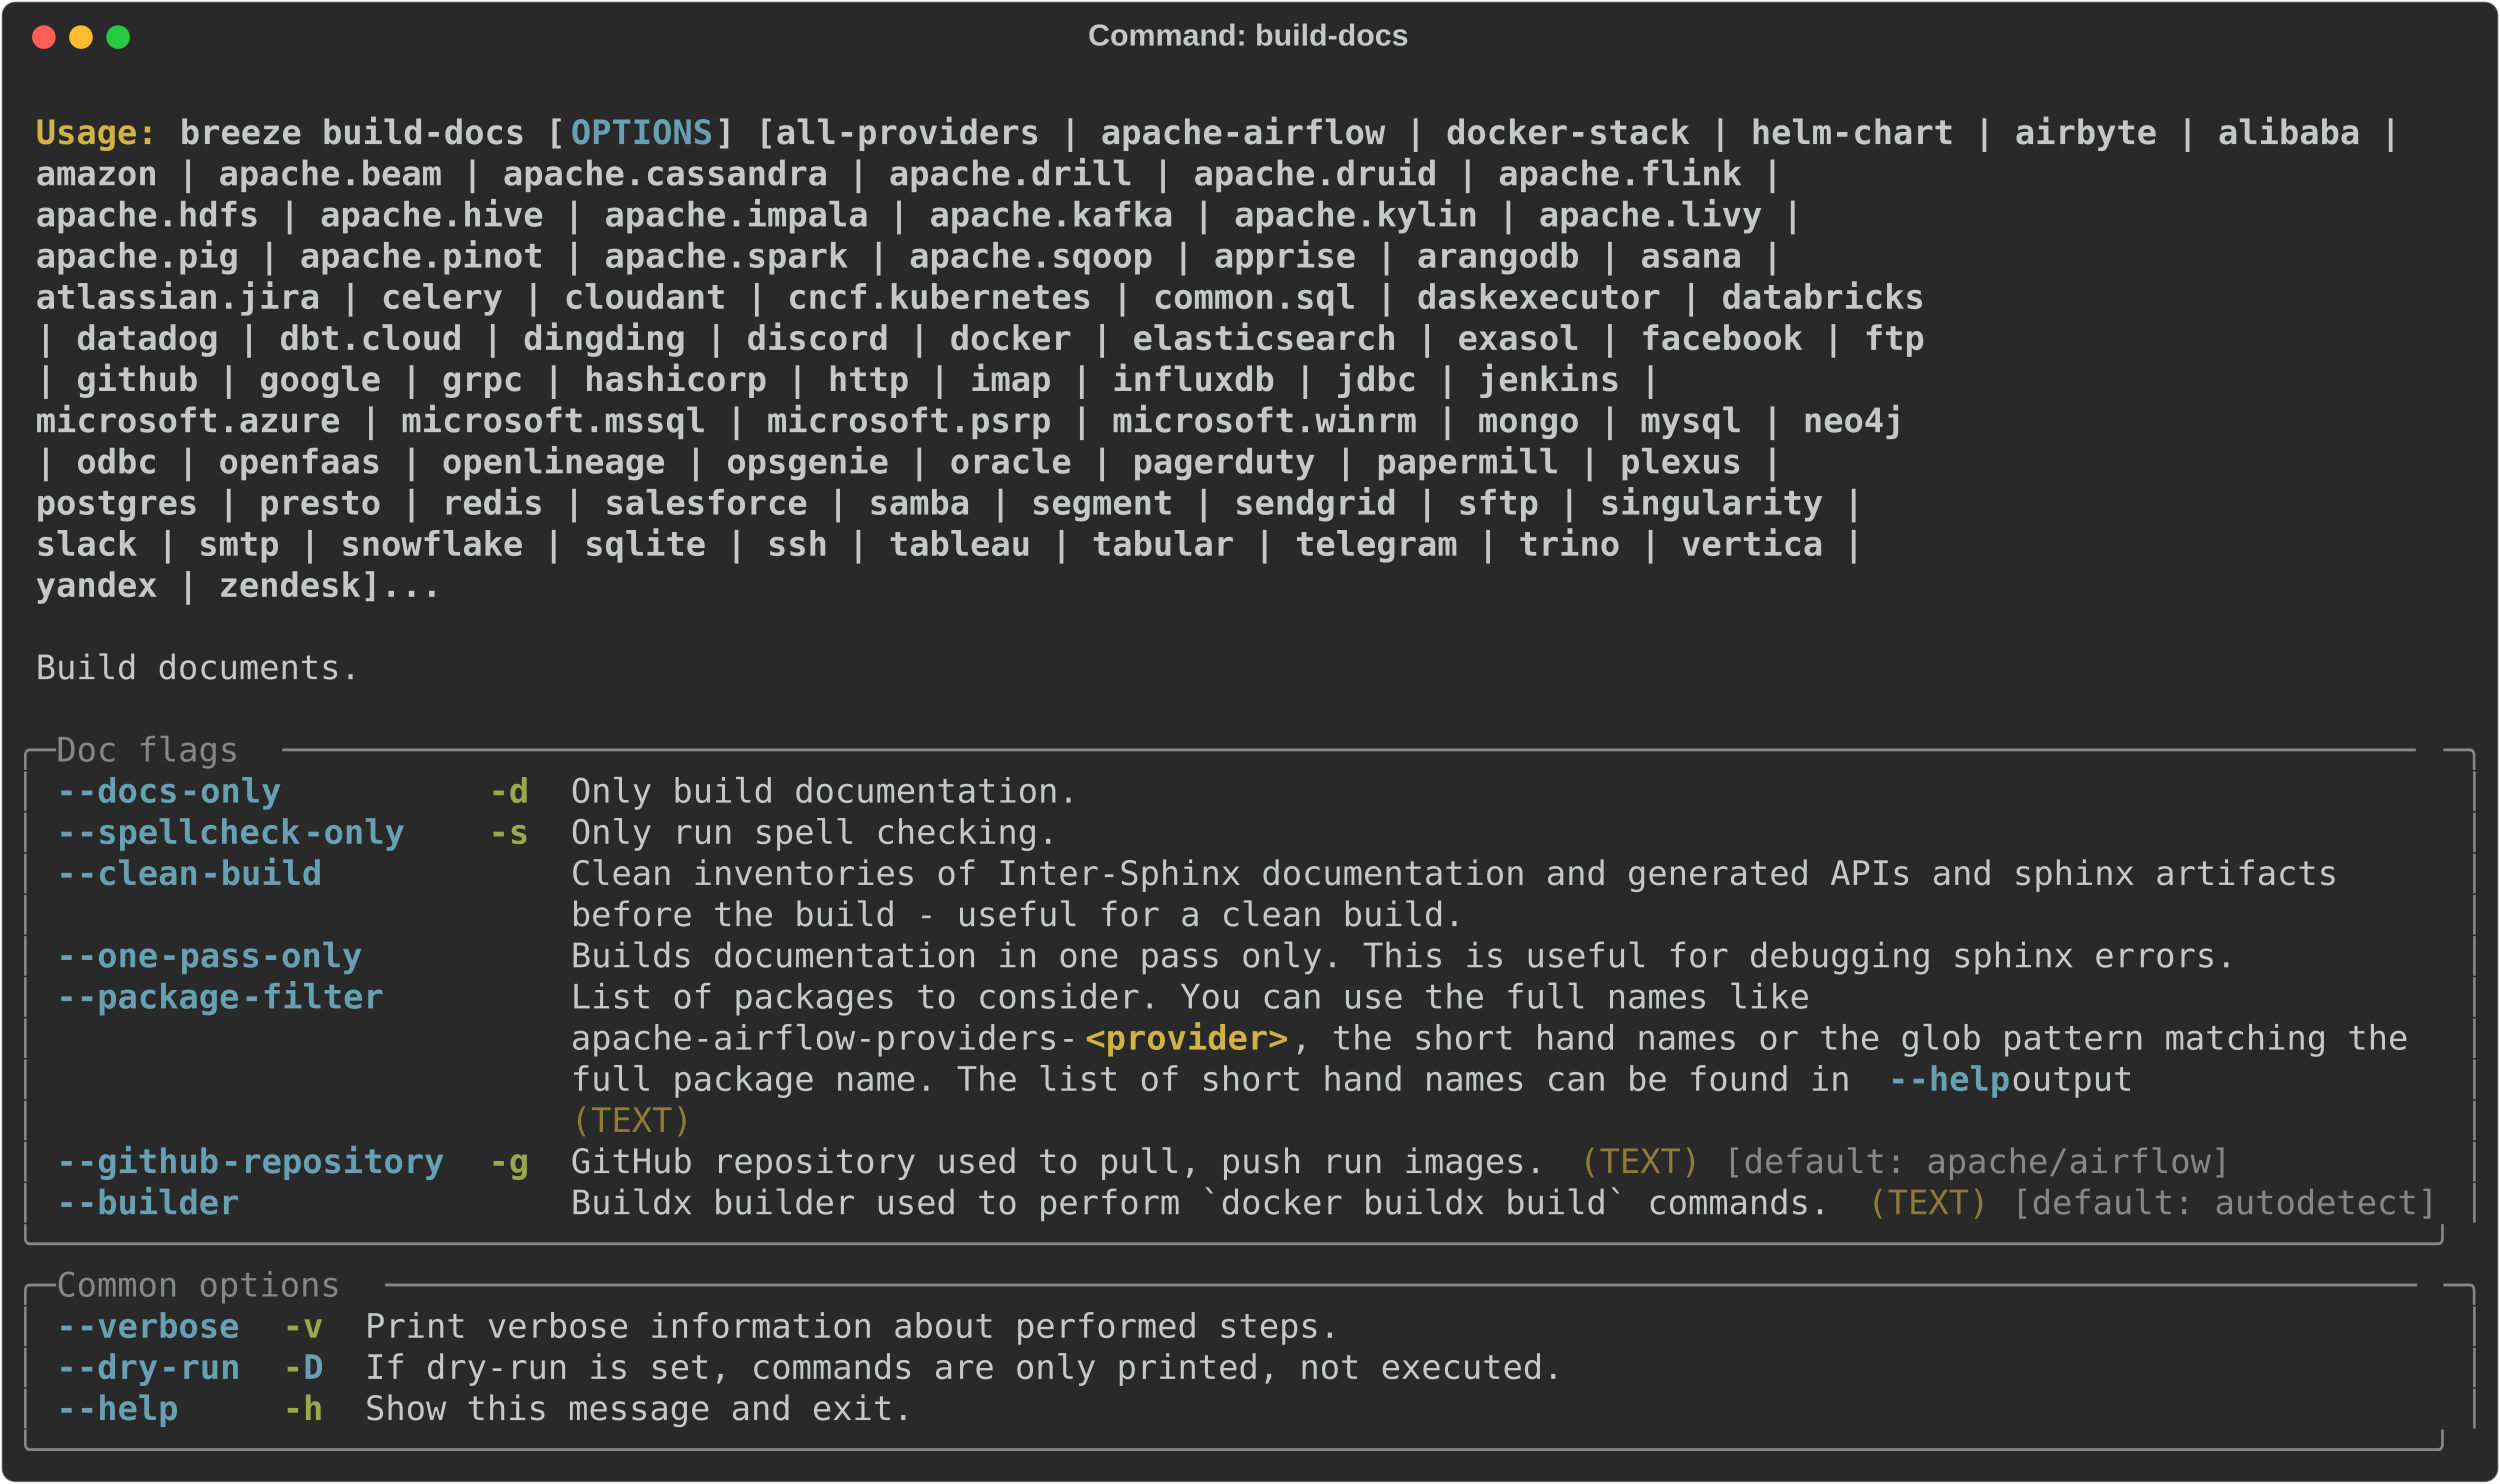
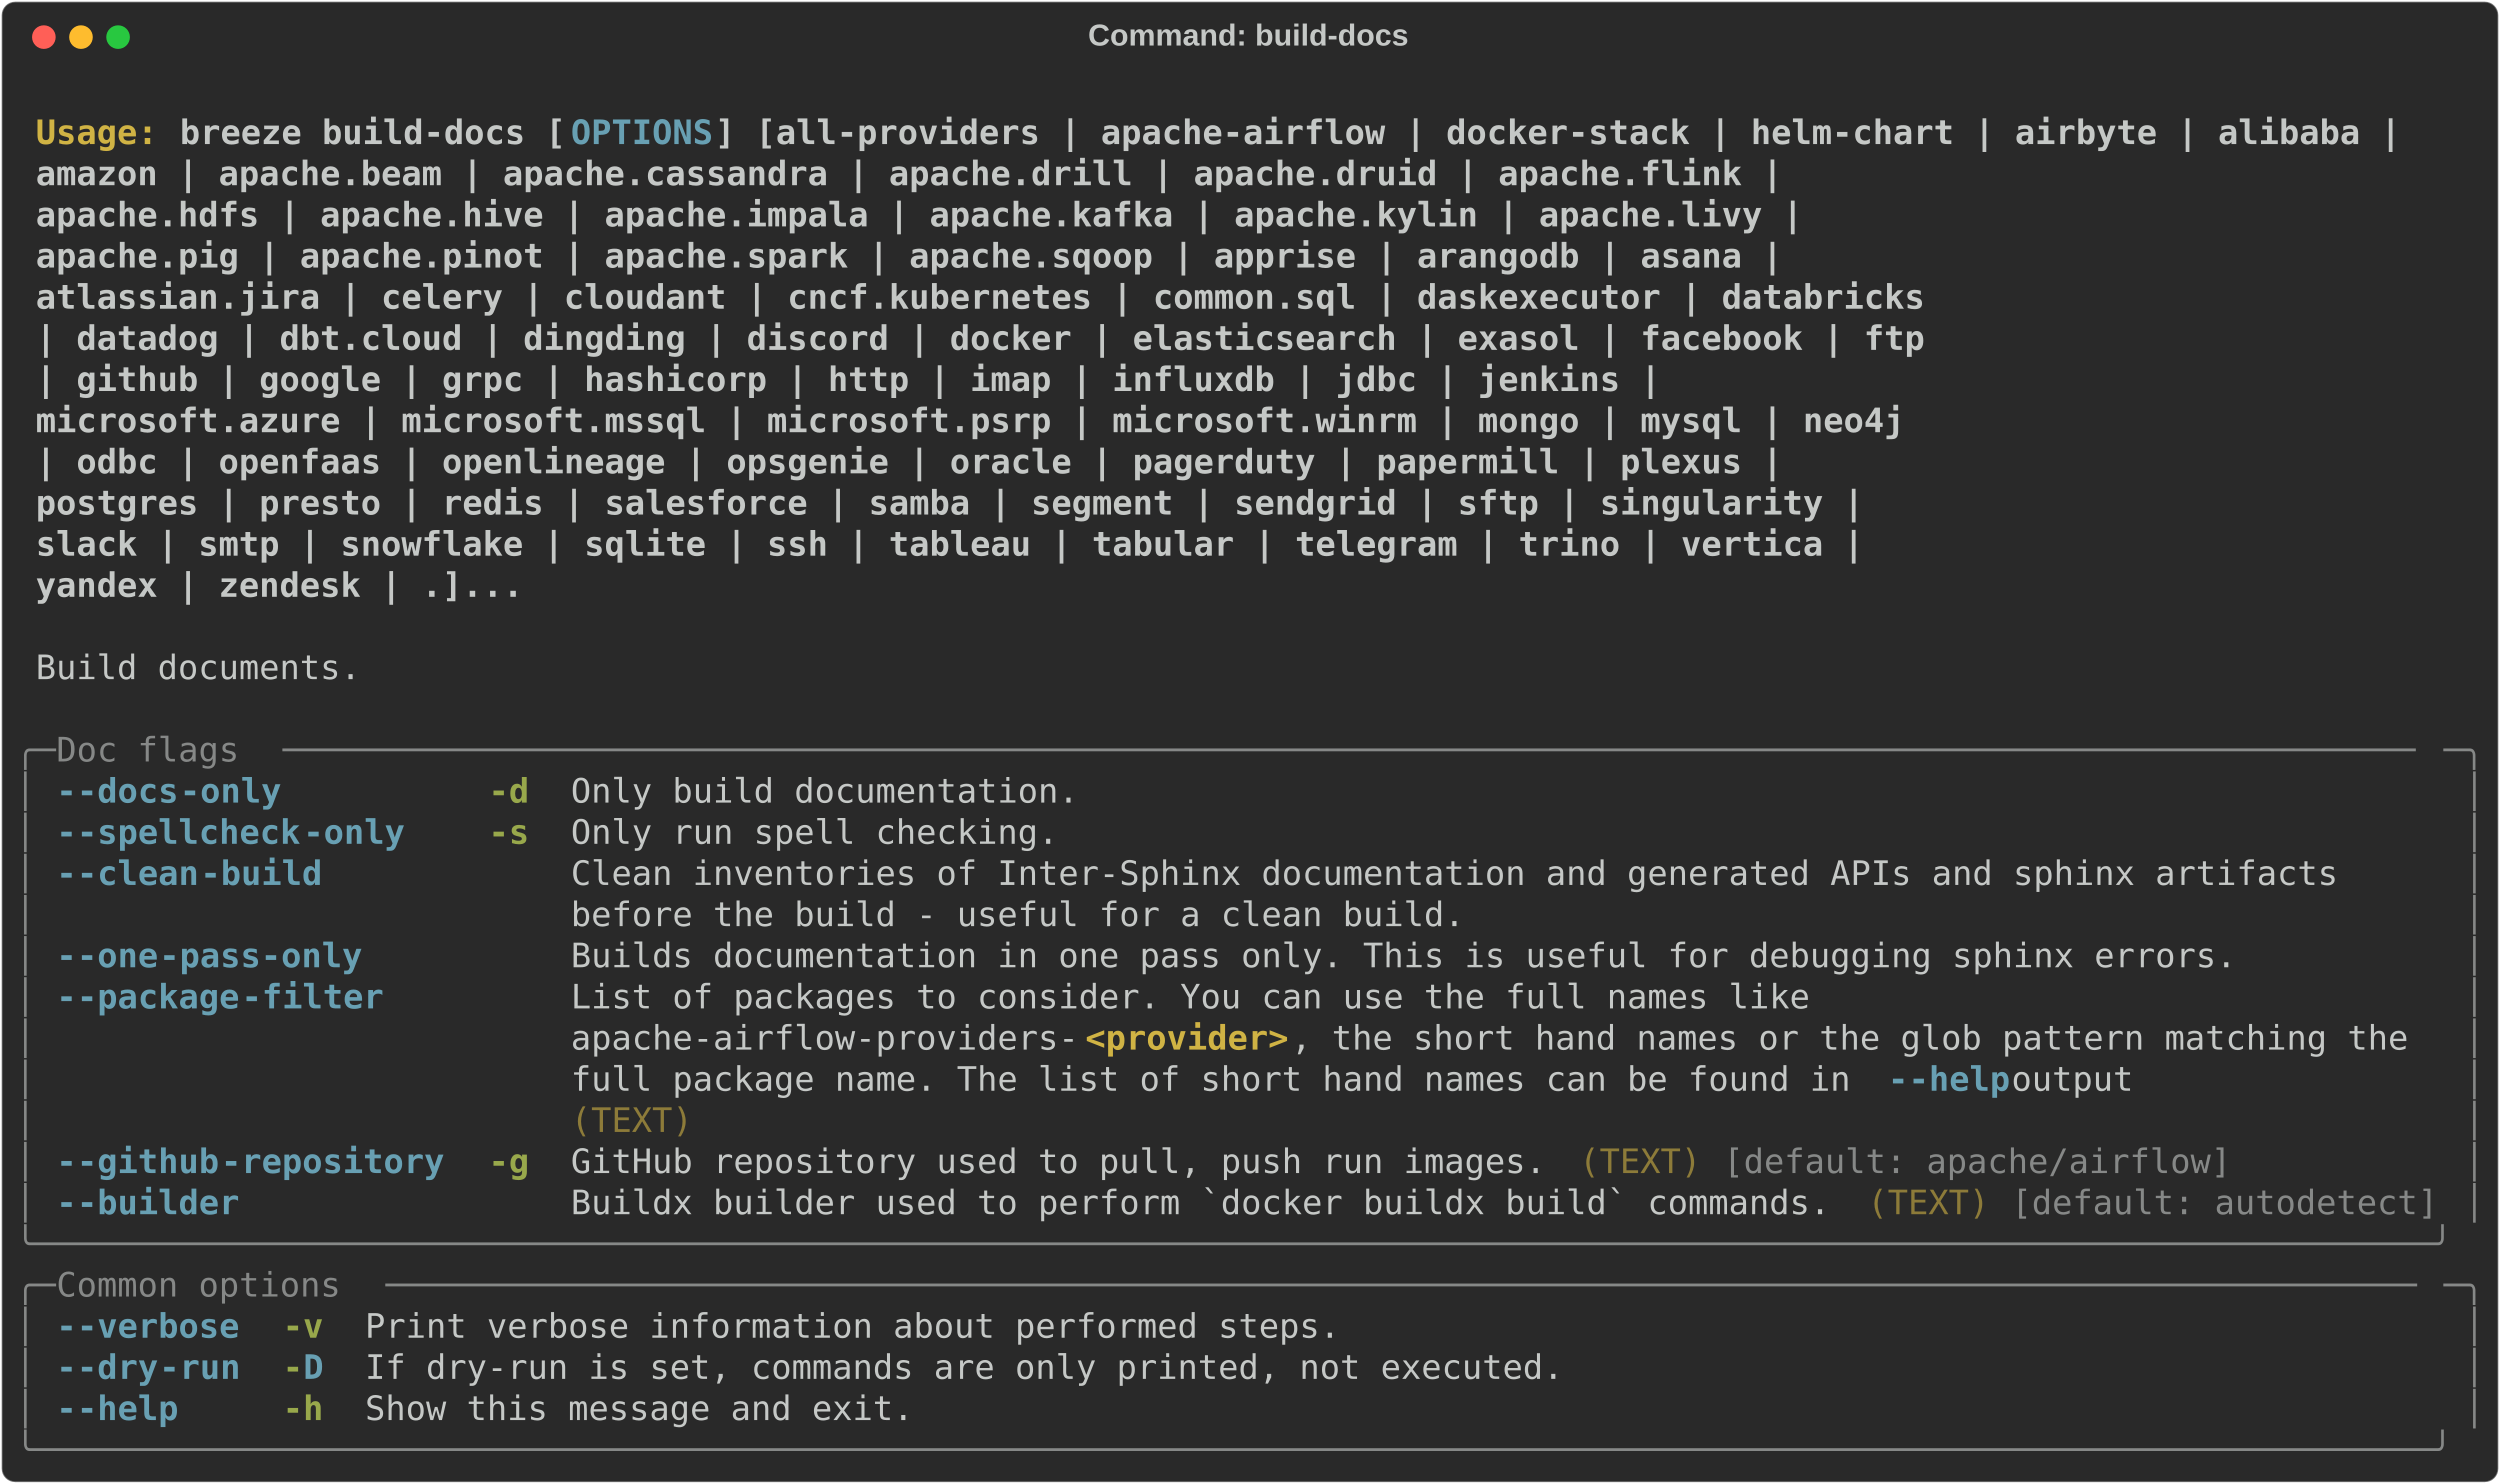
<svg xmlns="http://www.w3.org/2000/svg" class="rich-terminal" viewBox="0 0 1482 879.6">
  <style>

    @font-face {
        font-family: "Fira Code";
        src: local("FiraCode-Regular"),
                url("https://cdnjs.cloudflare.com/ajax/libs/firacode/6.2.0/woff2/FiraCode-Regular.woff2") format("woff2"),
                url("https://cdnjs.cloudflare.com/ajax/libs/firacode/6.2.0/woff/FiraCode-Regular.woff") format("woff");
        font-style: normal;
        font-weight: 400;
    }
    @font-face {
        font-family: "Fira Code";
        src: local("FiraCode-Bold"),
                url("https://cdnjs.cloudflare.com/ajax/libs/firacode/6.2.0/woff2/FiraCode-Bold.woff2") format("woff2"),
                url("https://cdnjs.cloudflare.com/ajax/libs/firacode/6.2.0/woff/FiraCode-Bold.woff") format("woff");
        font-style: bold;
        font-weight: 700;
    }

    .breeze-build-docs-matrix {
        font-family: Fira Code, monospace;
        font-size: 20px;
        line-height: 24.4px;
        font-variant-east-asian: full-width;
    }

    .breeze-build-docs-title {
        font-size: 18px;
        font-weight: bold;
        font-family: arial;
    }

    .breeze-build-docs-r1 { fill: #c5c8c6;font-weight: bold }
.breeze-build-docs-r2 { fill: #c5c8c6 }
.breeze-build-docs-r3 { fill: #d0b344;font-weight: bold }
.breeze-build-docs-r4 { fill: #68a0b3;font-weight: bold }
.breeze-build-docs-r5 { fill: #868887 }
.breeze-build-docs-r6 { fill: #98a84b;font-weight: bold }
.breeze-build-docs-r7 { fill: #8d7b39 }
    </style>
  <defs>
    <clipPath id="breeze-build-docs-clip-terminal">
      <rect x="0" y="0" width="1463.0" height="828.6" />
    </clipPath>
    <clipPath id="breeze-build-docs-line-0">
      <rect x="0" y="1.5" width="1464" height="24.65" />
    </clipPath>
    <clipPath id="breeze-build-docs-line-1">
      <rect x="0" y="25.9" width="1464" height="24.65" />
    </clipPath>
    <clipPath id="breeze-build-docs-line-2">
      <rect x="0" y="50.3" width="1464" height="24.65" />
    </clipPath>
    <clipPath id="breeze-build-docs-line-3">
      <rect x="0" y="74.7" width="1464" height="24.65" />
    </clipPath>
    <clipPath id="breeze-build-docs-line-4">
      <rect x="0" y="99.1" width="1464" height="24.65" />
    </clipPath>
    <clipPath id="breeze-build-docs-line-5">
      <rect x="0" y="123.5" width="1464" height="24.65" />
    </clipPath>
    <clipPath id="breeze-build-docs-line-6">
      <rect x="0" y="147.9" width="1464" height="24.65" />
    </clipPath>
    <clipPath id="breeze-build-docs-line-7">
      <rect x="0" y="172.3" width="1464" height="24.65" />
    </clipPath>
    <clipPath id="breeze-build-docs-line-8">
      <rect x="0" y="196.7" width="1464" height="24.65" />
    </clipPath>
    <clipPath id="breeze-build-docs-line-9">
      <rect x="0" y="221.1" width="1464" height="24.65" />
    </clipPath>
    <clipPath id="breeze-build-docs-line-10">
      <rect x="0" y="245.5" width="1464" height="24.65" />
    </clipPath>
    <clipPath id="breeze-build-docs-line-11">
      <rect x="0" y="269.9" width="1464" height="24.65" />
    </clipPath>
    <clipPath id="breeze-build-docs-line-12">
      <rect x="0" y="294.3" width="1464" height="24.65" />
    </clipPath>
    <clipPath id="breeze-build-docs-line-13">
      <rect x="0" y="318.7" width="1464" height="24.65" />
    </clipPath>
    <clipPath id="breeze-build-docs-line-14">
      <rect x="0" y="343.1" width="1464" height="24.65" />
    </clipPath>
    <clipPath id="breeze-build-docs-line-15">
      <rect x="0" y="367.5" width="1464" height="24.65" />
    </clipPath>
    <clipPath id="breeze-build-docs-line-16">
      <rect x="0" y="391.9" width="1464" height="24.65" />
    </clipPath>
    <clipPath id="breeze-build-docs-line-17">
      <rect x="0" y="416.3" width="1464" height="24.65" />
    </clipPath>
    <clipPath id="breeze-build-docs-line-18">
      <rect x="0" y="440.7" width="1464" height="24.65" />
    </clipPath>
    <clipPath id="breeze-build-docs-line-19">
      <rect x="0" y="465.1" width="1464" height="24.65" />
    </clipPath>
    <clipPath id="breeze-build-docs-line-20">
      <rect x="0" y="489.5" width="1464" height="24.65" />
    </clipPath>
    <clipPath id="breeze-build-docs-line-21">
      <rect x="0" y="513.9" width="1464" height="24.65" />
    </clipPath>
    <clipPath id="breeze-build-docs-line-22">
      <rect x="0" y="538.3" width="1464" height="24.65" />
    </clipPath>
    <clipPath id="breeze-build-docs-line-23">
      <rect x="0" y="562.7" width="1464" height="24.65" />
    </clipPath>
    <clipPath id="breeze-build-docs-line-24">
      <rect x="0" y="587.1" width="1464" height="24.65" />
    </clipPath>
    <clipPath id="breeze-build-docs-line-25">
      <rect x="0" y="611.5" width="1464" height="24.65" />
    </clipPath>
    <clipPath id="breeze-build-docs-line-26">
      <rect x="0" y="635.9" width="1464" height="24.65" />
    </clipPath>
    <clipPath id="breeze-build-docs-line-27">
      <rect x="0" y="660.3" width="1464" height="24.65" />
    </clipPath>
    <clipPath id="breeze-build-docs-line-28">
      <rect x="0" y="684.7" width="1464" height="24.65" />
    </clipPath>
    <clipPath id="breeze-build-docs-line-29">
      <rect x="0" y="709.1" width="1464" height="24.65" />
    </clipPath>
    <clipPath id="breeze-build-docs-line-30">
      <rect x="0" y="733.5" width="1464" height="24.65" />
    </clipPath>
    <clipPath id="breeze-build-docs-line-31">
      <rect x="0" y="757.9" width="1464" height="24.65" />
    </clipPath>
    <clipPath id="breeze-build-docs-line-32">
      <rect x="0" y="782.3" width="1464" height="24.65" />
    </clipPath>
  </defs>
  <rect fill="#292929" stroke="rgba(255,255,255,0.35)" stroke-width="1" x="1" y="1" width="1480" height="877.6" rx="8" />
  <text class="breeze-build-docs-title" fill="#c5c8c6" text-anchor="middle" x="740" y="27">Command: build-docs</text>
  <g transform="translate(26,22)">
    <circle cx="0" cy="0" r="7" fill="#ff5f57" />
    <circle cx="22" cy="0" r="7" fill="#febc2e" />
    <circle cx="44" cy="0" r="7" fill="#28c840" />
  </g>
  <g transform="translate(9, 41)" clip-path="url(#breeze-build-docs-clip-terminal)">
    <g class="breeze-build-docs-matrix">
      <text class="breeze-build-docs-r2" x="1464" y="20" textLength="12.2" clip-path="url(#breeze-build-docs-line-0)">
</text>
      <text class="breeze-build-docs-r3" x="12.2" y="44.4" textLength="85.4" clip-path="url(#breeze-build-docs-line-1)">Usage: </text>
      <text class="breeze-build-docs-r1" x="97.6" y="44.4" textLength="231.8" clip-path="url(#breeze-build-docs-line-1)">breeze build-docs [</text>
      <text class="breeze-build-docs-r4" x="329.4" y="44.4" textLength="85.4" clip-path="url(#breeze-build-docs-line-1)">OPTIONS</text>
      <text class="breeze-build-docs-r1" x="414.8" y="44.4" textLength="1012.6" clip-path="url(#breeze-build-docs-line-1)">] [all-providers | apache-airflow | docker-stack | helm-chart | airbyte | alibaba |</text>
      <text class="breeze-build-docs-r2" x="1464" y="44.4" textLength="12.2" clip-path="url(#breeze-build-docs-line-1)">
</text>
      <text class="breeze-build-docs-r1" x="12.2" y="68.8" textLength="1354.2" clip-path="url(#breeze-build-docs-line-2)">                         amazon | apache.beam | apache.cassandra | apache.drill | apache.druid | apache.flink |</text>
      <text class="breeze-build-docs-r2" x="1464" y="68.8" textLength="12.2" clip-path="url(#breeze-build-docs-line-2)">
</text>
      <text class="breeze-build-docs-r1" x="12.2" y="93.2" textLength="1366.4" clip-path="url(#breeze-build-docs-line-3)">                         apache.hdfs | apache.hive | apache.impala | apache.kafka | apache.kylin | apache.livy |</text>
      <text class="breeze-build-docs-r2" x="1464" y="93.2" textLength="12.2" clip-path="url(#breeze-build-docs-line-3)">
</text>
      <text class="breeze-build-docs-r1" x="12.2" y="117.6" textLength="1354.2" clip-path="url(#breeze-build-docs-line-4)">                         apache.pig | apache.pinot | apache.spark | apache.sqoop | apprise | arangodb | asana |</text>
      <text class="breeze-build-docs-r2" x="1464" y="117.6" textLength="12.2" clip-path="url(#breeze-build-docs-line-4)">
</text>
      <text class="breeze-build-docs-r1" x="12.2" y="142" textLength="1439.6" clip-path="url(#breeze-build-docs-line-5)">                         atlassian.jira | celery | cloudant | cncf.kubernetes | common.sql | daskexecutor | databricks</text>
      <text class="breeze-build-docs-r2" x="1464" y="142" textLength="12.2" clip-path="url(#breeze-build-docs-line-5)">
</text>
      <text class="breeze-build-docs-r1" x="12.2" y="166.4" textLength="1439.6" clip-path="url(#breeze-build-docs-line-6)">                         | datadog | dbt.cloud | dingding | discord | docker | elasticsearch | exasol | facebook | ftp</text>
      <text class="breeze-build-docs-r2" x="1464" y="166.4" textLength="12.2" clip-path="url(#breeze-build-docs-line-6)">
</text>
      <text class="breeze-build-docs-r1" x="12.2" y="190.8" textLength="1281" clip-path="url(#breeze-build-docs-line-7)">                         | github | google | grpc | hashicorp | http | imap | influxdb | jdbc | jenkins |</text>
      <text class="breeze-build-docs-r2" x="1464" y="190.8" textLength="12.2" clip-path="url(#breeze-build-docs-line-7)">
</text>
      <text class="breeze-build-docs-r1" x="12.2" y="215.2" textLength="1427.4" clip-path="url(#breeze-build-docs-line-8)">                         microsoft.azure | microsoft.mssql | microsoft.psrp | microsoft.winrm | mongo | mysql | neo4j</text>
      <text class="breeze-build-docs-r2" x="1464" y="215.2" textLength="12.2" clip-path="url(#breeze-build-docs-line-8)">
</text>
      <text class="breeze-build-docs-r1" x="12.2" y="239.6" textLength="1354.2" clip-path="url(#breeze-build-docs-line-9)">                         | odbc | openfaas | openlineage | opsgenie | oracle | pagerduty | papermill | plexus |</text>
      <text class="breeze-build-docs-r2" x="1464" y="239.6" textLength="12.2" clip-path="url(#breeze-build-docs-line-9)">
</text>
      <text class="breeze-build-docs-r1" x="12.2" y="264" textLength="1403" clip-path="url(#breeze-build-docs-line-10)">                         postgres | presto | redis | salesforce | samba | segment | sendgrid | sftp | singularity |</text>
      <text class="breeze-build-docs-r2" x="1464" y="264" textLength="12.2" clip-path="url(#breeze-build-docs-line-10)">
</text>
      <text class="breeze-build-docs-r1" x="12.2" y="288.4" textLength="1403" clip-path="url(#breeze-build-docs-line-11)">                         slack | smtp | snowflake | sqlite | ssh | tableau | tabular | telegram | trino | vertica |</text>
      <text class="breeze-build-docs-r2" x="1464" y="288.4" textLength="12.2" clip-path="url(#breeze-build-docs-line-11)">
</text>
-       <text class="breeze-build-docs-r1" x="12.2" y="312.8" textLength="549" clip-path="url(#breeze-build-docs-line-12)">                         yandex | zendesk]...</text>
+       <text class="breeze-build-docs-r1" x="12.2" y="312.8" textLength="597.8" clip-path="url(#breeze-build-docs-line-12)">                         yandex | zendesk | .]...</text>
      <text class="breeze-build-docs-r2" x="1464" y="312.8" textLength="12.2" clip-path="url(#breeze-build-docs-line-12)">
</text>
      <text class="breeze-build-docs-r2" x="1464" y="337.2" textLength="12.2" clip-path="url(#breeze-build-docs-line-13)">
</text>
      <text class="breeze-build-docs-r2" x="12.2" y="361.6" textLength="195.2" clip-path="url(#breeze-build-docs-line-14)">Build documents.</text>
      <text class="breeze-build-docs-r2" x="1464" y="361.6" textLength="12.2" clip-path="url(#breeze-build-docs-line-14)">
</text>
      <text class="breeze-build-docs-r2" x="1464" y="386" textLength="12.2" clip-path="url(#breeze-build-docs-line-15)">
</text>
      <text class="breeze-build-docs-r5" x="0" y="410.4" textLength="24.4" clip-path="url(#breeze-build-docs-line-16)">╭─</text>
      <text class="breeze-build-docs-r5" x="24.4" y="410.4" textLength="134.2" clip-path="url(#breeze-build-docs-line-16)"> Doc flags </text>
      <text class="breeze-build-docs-r5" x="158.6" y="410.4" textLength="1281" clip-path="url(#breeze-build-docs-line-16)">─────────────────────────────────────────────────────────────────────────────────────────────────────────</text>
      <text class="breeze-build-docs-r5" x="1439.6" y="410.4" textLength="24.4" clip-path="url(#breeze-build-docs-line-16)">─╮</text>
      <text class="breeze-build-docs-r2" x="1464" y="410.4" textLength="12.2" clip-path="url(#breeze-build-docs-line-16)">
</text>
      <text class="breeze-build-docs-r5" x="0" y="434.8" textLength="12.2" clip-path="url(#breeze-build-docs-line-17)">│</text>
      <text class="breeze-build-docs-r4" x="24.4" y="434.8" textLength="12.2" clip-path="url(#breeze-build-docs-line-17)">-</text>
      <text class="breeze-build-docs-r4" x="36.6" y="434.8" textLength="61" clip-path="url(#breeze-build-docs-line-17)">-docs</text>
      <text class="breeze-build-docs-r4" x="97.6" y="434.8" textLength="61" clip-path="url(#breeze-build-docs-line-17)">-only</text>
      <text class="breeze-build-docs-r6" x="280.6" y="434.8" textLength="24.4" clip-path="url(#breeze-build-docs-line-17)">-d</text>
      <text class="breeze-build-docs-r2" x="329.4" y="434.8" textLength="305" clip-path="url(#breeze-build-docs-line-17)">Only build documentation.</text>
      <text class="breeze-build-docs-r5" x="1451.8" y="434.8" textLength="12.2" clip-path="url(#breeze-build-docs-line-17)">│</text>
      <text class="breeze-build-docs-r2" x="1464" y="434.8" textLength="12.2" clip-path="url(#breeze-build-docs-line-17)">
</text>
      <text class="breeze-build-docs-r5" x="0" y="459.2" textLength="12.2" clip-path="url(#breeze-build-docs-line-18)">│</text>
      <text class="breeze-build-docs-r4" x="24.4" y="459.2" textLength="12.2" clip-path="url(#breeze-build-docs-line-18)">-</text>
      <text class="breeze-build-docs-r4" x="36.6" y="459.2" textLength="134.2" clip-path="url(#breeze-build-docs-line-18)">-spellcheck</text>
      <text class="breeze-build-docs-r4" x="170.8" y="459.2" textLength="61" clip-path="url(#breeze-build-docs-line-18)">-only</text>
      <text class="breeze-build-docs-r6" x="280.6" y="459.2" textLength="24.4" clip-path="url(#breeze-build-docs-line-18)">-s</text>
      <text class="breeze-build-docs-r2" x="329.4" y="459.2" textLength="292.8" clip-path="url(#breeze-build-docs-line-18)">Only run spell checking.</text>
      <text class="breeze-build-docs-r5" x="1451.8" y="459.2" textLength="12.2" clip-path="url(#breeze-build-docs-line-18)">│</text>
      <text class="breeze-build-docs-r2" x="1464" y="459.2" textLength="12.2" clip-path="url(#breeze-build-docs-line-18)">
</text>
      <text class="breeze-build-docs-r5" x="0" y="483.6" textLength="12.2" clip-path="url(#breeze-build-docs-line-19)">│</text>
      <text class="breeze-build-docs-r4" x="24.4" y="483.6" textLength="12.2" clip-path="url(#breeze-build-docs-line-19)">-</text>
      <text class="breeze-build-docs-r4" x="36.6" y="483.6" textLength="73.2" clip-path="url(#breeze-build-docs-line-19)">-clean</text>
      <text class="breeze-build-docs-r4" x="109.8" y="483.6" textLength="73.2" clip-path="url(#breeze-build-docs-line-19)">-build</text>
      <text class="breeze-build-docs-r2" x="329.4" y="483.6" textLength="1110.2" clip-path="url(#breeze-build-docs-line-19)">Clean inventories of Inter-Sphinx documentation and generated APIs and sphinx artifacts    </text>
      <text class="breeze-build-docs-r5" x="1451.8" y="483.6" textLength="12.2" clip-path="url(#breeze-build-docs-line-19)">│</text>
      <text class="breeze-build-docs-r2" x="1464" y="483.6" textLength="12.2" clip-path="url(#breeze-build-docs-line-19)">
</text>
      <text class="breeze-build-docs-r5" x="0" y="508" textLength="12.2" clip-path="url(#breeze-build-docs-line-20)">│</text>
      <text class="breeze-build-docs-r2" x="329.4" y="508" textLength="1110.2" clip-path="url(#breeze-build-docs-line-20)">before the build - useful for a clean build.                                               </text>
      <text class="breeze-build-docs-r5" x="1451.8" y="508" textLength="12.2" clip-path="url(#breeze-build-docs-line-20)">│</text>
      <text class="breeze-build-docs-r2" x="1464" y="508" textLength="12.2" clip-path="url(#breeze-build-docs-line-20)">
</text>
      <text class="breeze-build-docs-r5" x="0" y="532.4" textLength="12.2" clip-path="url(#breeze-build-docs-line-21)">│</text>
      <text class="breeze-build-docs-r4" x="24.4" y="532.4" textLength="12.2" clip-path="url(#breeze-build-docs-line-21)">-</text>
      <text class="breeze-build-docs-r4" x="36.6" y="532.4" textLength="48.8" clip-path="url(#breeze-build-docs-line-21)">-one</text>
      <text class="breeze-build-docs-r4" x="85.4" y="532.4" textLength="122" clip-path="url(#breeze-build-docs-line-21)">-pass-only</text>
      <text class="breeze-build-docs-r2" x="329.4" y="532.4" textLength="1000.4" clip-path="url(#breeze-build-docs-line-21)">Builds documentation in one pass only. This is useful for debugging sphinx errors.</text>
      <text class="breeze-build-docs-r5" x="1451.8" y="532.4" textLength="12.2" clip-path="url(#breeze-build-docs-line-21)">│</text>
      <text class="breeze-build-docs-r2" x="1464" y="532.4" textLength="12.2" clip-path="url(#breeze-build-docs-line-21)">
</text>
      <text class="breeze-build-docs-r5" x="0" y="556.8" textLength="12.2" clip-path="url(#breeze-build-docs-line-22)">│</text>
      <text class="breeze-build-docs-r4" x="24.4" y="556.8" textLength="12.2" clip-path="url(#breeze-build-docs-line-22)">-</text>
      <text class="breeze-build-docs-r4" x="36.6" y="556.8" textLength="97.6" clip-path="url(#breeze-build-docs-line-22)">-package</text>
      <text class="breeze-build-docs-r4" x="134.2" y="556.8" textLength="85.4" clip-path="url(#breeze-build-docs-line-22)">-filter</text>
      <text class="breeze-build-docs-r2" x="329.4" y="556.8" textLength="1110.2" clip-path="url(#breeze-build-docs-line-22)">List of packages to consider. You can use the full names like                              </text>
      <text class="breeze-build-docs-r5" x="1451.8" y="556.8" textLength="12.2" clip-path="url(#breeze-build-docs-line-22)">│</text>
      <text class="breeze-build-docs-r2" x="1464" y="556.8" textLength="12.2" clip-path="url(#breeze-build-docs-line-22)">
</text>
      <text class="breeze-build-docs-r5" x="0" y="581.2" textLength="12.2" clip-path="url(#breeze-build-docs-line-23)">│</text>
      <text class="breeze-build-docs-r2" x="329.4" y="581.2" textLength="305" clip-path="url(#breeze-build-docs-line-23)">apache-airflow-providers-</text>
      <text class="breeze-build-docs-r3" x="634.4" y="581.2" textLength="122" clip-path="url(#breeze-build-docs-line-23)">&lt;provider&gt;</text>
      <text class="breeze-build-docs-r2" x="756.4" y="581.2" textLength="683.2" clip-path="url(#breeze-build-docs-line-23)">, the short hand names or the glob pattern matching the </text>
      <text class="breeze-build-docs-r5" x="1451.8" y="581.2" textLength="12.2" clip-path="url(#breeze-build-docs-line-23)">│</text>
      <text class="breeze-build-docs-r2" x="1464" y="581.2" textLength="12.2" clip-path="url(#breeze-build-docs-line-23)">
</text>
      <text class="breeze-build-docs-r5" x="0" y="605.6" textLength="12.2" clip-path="url(#breeze-build-docs-line-24)">│</text>
      <text class="breeze-build-docs-r2" x="329.4" y="605.6" textLength="780.8" clip-path="url(#breeze-build-docs-line-24)">full package name. The list of short hand names can be found in </text>
      <text class="breeze-build-docs-r4" x="1110.2" y="605.6" textLength="12.2" clip-path="url(#breeze-build-docs-line-24)">-</text>
      <text class="breeze-build-docs-r4" x="1122.4" y="605.6" textLength="61" clip-path="url(#breeze-build-docs-line-24)">-help</text>
      <text class="breeze-build-docs-r2" x="1183.4" y="605.6" textLength="256.2" clip-path="url(#breeze-build-docs-line-24)"> output              </text>
      <text class="breeze-build-docs-r5" x="1451.8" y="605.6" textLength="12.2" clip-path="url(#breeze-build-docs-line-24)">│</text>
      <text class="breeze-build-docs-r2" x="1464" y="605.6" textLength="12.2" clip-path="url(#breeze-build-docs-line-24)">
</text>
      <text class="breeze-build-docs-r5" x="0" y="630" textLength="12.2" clip-path="url(#breeze-build-docs-line-25)">│</text>
      <text class="breeze-build-docs-r7" x="329.4" y="630" textLength="1110.2" clip-path="url(#breeze-build-docs-line-25)">(TEXT)                                                                                     </text>
      <text class="breeze-build-docs-r5" x="1451.8" y="630" textLength="12.2" clip-path="url(#breeze-build-docs-line-25)">│</text>
      <text class="breeze-build-docs-r2" x="1464" y="630" textLength="12.2" clip-path="url(#breeze-build-docs-line-25)">
</text>
      <text class="breeze-build-docs-r5" x="0" y="654.4" textLength="12.2" clip-path="url(#breeze-build-docs-line-26)">│</text>
      <text class="breeze-build-docs-r4" x="24.4" y="654.4" textLength="12.2" clip-path="url(#breeze-build-docs-line-26)">-</text>
      <text class="breeze-build-docs-r4" x="36.6" y="654.4" textLength="85.4" clip-path="url(#breeze-build-docs-line-26)">-github</text>
      <text class="breeze-build-docs-r4" x="122" y="654.4" textLength="134.2" clip-path="url(#breeze-build-docs-line-26)">-repository</text>
      <text class="breeze-build-docs-r6" x="280.6" y="654.4" textLength="24.4" clip-path="url(#breeze-build-docs-line-26)">-g</text>
      <text class="breeze-build-docs-r2" x="329.4" y="654.4" textLength="585.6" clip-path="url(#breeze-build-docs-line-26)">GitHub repository used to pull, push run images.</text>
      <text class="breeze-build-docs-r7" x="927.2" y="654.4" textLength="73.2" clip-path="url(#breeze-build-docs-line-26)">(TEXT)</text>
      <text class="breeze-build-docs-r5" x="1012.6" y="654.4" textLength="305" clip-path="url(#breeze-build-docs-line-26)">[default: apache/airflow]</text>
      <text class="breeze-build-docs-r5" x="1451.8" y="654.4" textLength="12.2" clip-path="url(#breeze-build-docs-line-26)">│</text>
      <text class="breeze-build-docs-r2" x="1464" y="654.4" textLength="12.2" clip-path="url(#breeze-build-docs-line-26)">
</text>
      <text class="breeze-build-docs-r5" x="0" y="678.8" textLength="12.2" clip-path="url(#breeze-build-docs-line-27)">│</text>
      <text class="breeze-build-docs-r4" x="24.4" y="678.8" textLength="12.2" clip-path="url(#breeze-build-docs-line-27)">-</text>
      <text class="breeze-build-docs-r4" x="36.6" y="678.8" textLength="97.6" clip-path="url(#breeze-build-docs-line-27)">-builder</text>
      <text class="breeze-build-docs-r2" x="329.4" y="678.8" textLength="756.4" clip-path="url(#breeze-build-docs-line-27)">Buildx builder used to perform `docker buildx build` commands.</text>
      <text class="breeze-build-docs-r7" x="1098" y="678.8" textLength="73.2" clip-path="url(#breeze-build-docs-line-27)">(TEXT)</text>
      <text class="breeze-build-docs-r5" x="1183.4" y="678.8" textLength="256.2" clip-path="url(#breeze-build-docs-line-27)">[default: autodetect]</text>
      <text class="breeze-build-docs-r5" x="1451.8" y="678.8" textLength="12.2" clip-path="url(#breeze-build-docs-line-27)">│</text>
      <text class="breeze-build-docs-r2" x="1464" y="678.8" textLength="12.2" clip-path="url(#breeze-build-docs-line-27)">
</text>
      <text class="breeze-build-docs-r5" x="0" y="703.2" textLength="1464" clip-path="url(#breeze-build-docs-line-28)">╰──────────────────────────────────────────────────────────────────────────────────────────────────────────────────────╯</text>
      <text class="breeze-build-docs-r2" x="1464" y="703.2" textLength="12.2" clip-path="url(#breeze-build-docs-line-28)">
</text>
      <text class="breeze-build-docs-r5" x="0" y="727.6" textLength="24.4" clip-path="url(#breeze-build-docs-line-29)">╭─</text>
      <text class="breeze-build-docs-r5" x="24.4" y="727.6" textLength="195.2" clip-path="url(#breeze-build-docs-line-29)"> Common options </text>
      <text class="breeze-build-docs-r5" x="219.6" y="727.6" textLength="1220" clip-path="url(#breeze-build-docs-line-29)">────────────────────────────────────────────────────────────────────────────────────────────────────</text>
      <text class="breeze-build-docs-r5" x="1439.6" y="727.6" textLength="24.4" clip-path="url(#breeze-build-docs-line-29)">─╮</text>
      <text class="breeze-build-docs-r2" x="1464" y="727.6" textLength="12.2" clip-path="url(#breeze-build-docs-line-29)">
</text>
      <text class="breeze-build-docs-r5" x="0" y="752" textLength="12.2" clip-path="url(#breeze-build-docs-line-30)">│</text>
      <text class="breeze-build-docs-r4" x="24.4" y="752" textLength="12.2" clip-path="url(#breeze-build-docs-line-30)">-</text>
      <text class="breeze-build-docs-r4" x="36.6" y="752" textLength="97.6" clip-path="url(#breeze-build-docs-line-30)">-verbose</text>
      <text class="breeze-build-docs-r6" x="158.6" y="752" textLength="24.4" clip-path="url(#breeze-build-docs-line-30)">-v</text>
      <text class="breeze-build-docs-r2" x="207.4" y="752" textLength="585.6" clip-path="url(#breeze-build-docs-line-30)">Print verbose information about performed steps.</text>
      <text class="breeze-build-docs-r5" x="1451.8" y="752" textLength="12.2" clip-path="url(#breeze-build-docs-line-30)">│</text>
      <text class="breeze-build-docs-r2" x="1464" y="752" textLength="12.2" clip-path="url(#breeze-build-docs-line-30)">
</text>
      <text class="breeze-build-docs-r5" x="0" y="776.4" textLength="12.2" clip-path="url(#breeze-build-docs-line-31)">│</text>
      <text class="breeze-build-docs-r4" x="24.4" y="776.4" textLength="12.2" clip-path="url(#breeze-build-docs-line-31)">-</text>
      <text class="breeze-build-docs-r4" x="36.6" y="776.4" textLength="48.8" clip-path="url(#breeze-build-docs-line-31)">-dry</text>
      <text class="breeze-build-docs-r4" x="85.4" y="776.4" textLength="48.8" clip-path="url(#breeze-build-docs-line-31)">-run</text>
      <text class="breeze-build-docs-r6" x="158.6" y="776.4" textLength="12.2" clip-path="url(#breeze-build-docs-line-31)">-</text>
      <text class="breeze-build-docs-r4" x="170.8" y="776.4" textLength="12.2" clip-path="url(#breeze-build-docs-line-31)">D</text>
      <text class="breeze-build-docs-r2" x="207.4" y="776.4" textLength="719.8" clip-path="url(#breeze-build-docs-line-31)">If dry-run is set, commands are only printed, not executed.</text>
      <text class="breeze-build-docs-r5" x="1451.8" y="776.4" textLength="12.2" clip-path="url(#breeze-build-docs-line-31)">│</text>
      <text class="breeze-build-docs-r2" x="1464" y="776.4" textLength="12.2" clip-path="url(#breeze-build-docs-line-31)">
</text>
      <text class="breeze-build-docs-r5" x="0" y="800.8" textLength="12.2" clip-path="url(#breeze-build-docs-line-32)">│</text>
      <text class="breeze-build-docs-r4" x="24.4" y="800.8" textLength="12.2" clip-path="url(#breeze-build-docs-line-32)">-</text>
      <text class="breeze-build-docs-r4" x="36.6" y="800.8" textLength="61" clip-path="url(#breeze-build-docs-line-32)">-help</text>
      <text class="breeze-build-docs-r6" x="158.6" y="800.8" textLength="24.4" clip-path="url(#breeze-build-docs-line-32)">-h</text>
      <text class="breeze-build-docs-r2" x="207.4" y="800.8" textLength="329.4" clip-path="url(#breeze-build-docs-line-32)">Show this message and exit.</text>
      <text class="breeze-build-docs-r5" x="1451.8" y="800.8" textLength="12.2" clip-path="url(#breeze-build-docs-line-32)">│</text>
      <text class="breeze-build-docs-r2" x="1464" y="800.8" textLength="12.2" clip-path="url(#breeze-build-docs-line-32)">
</text>
      <text class="breeze-build-docs-r5" x="0" y="825.2" textLength="1464" clip-path="url(#breeze-build-docs-line-33)">╰──────────────────────────────────────────────────────────────────────────────────────────────────────────────────────╯</text>
      <text class="breeze-build-docs-r2" x="1464" y="825.2" textLength="12.2" clip-path="url(#breeze-build-docs-line-33)">
</text>
    </g>
  </g>
</svg>
